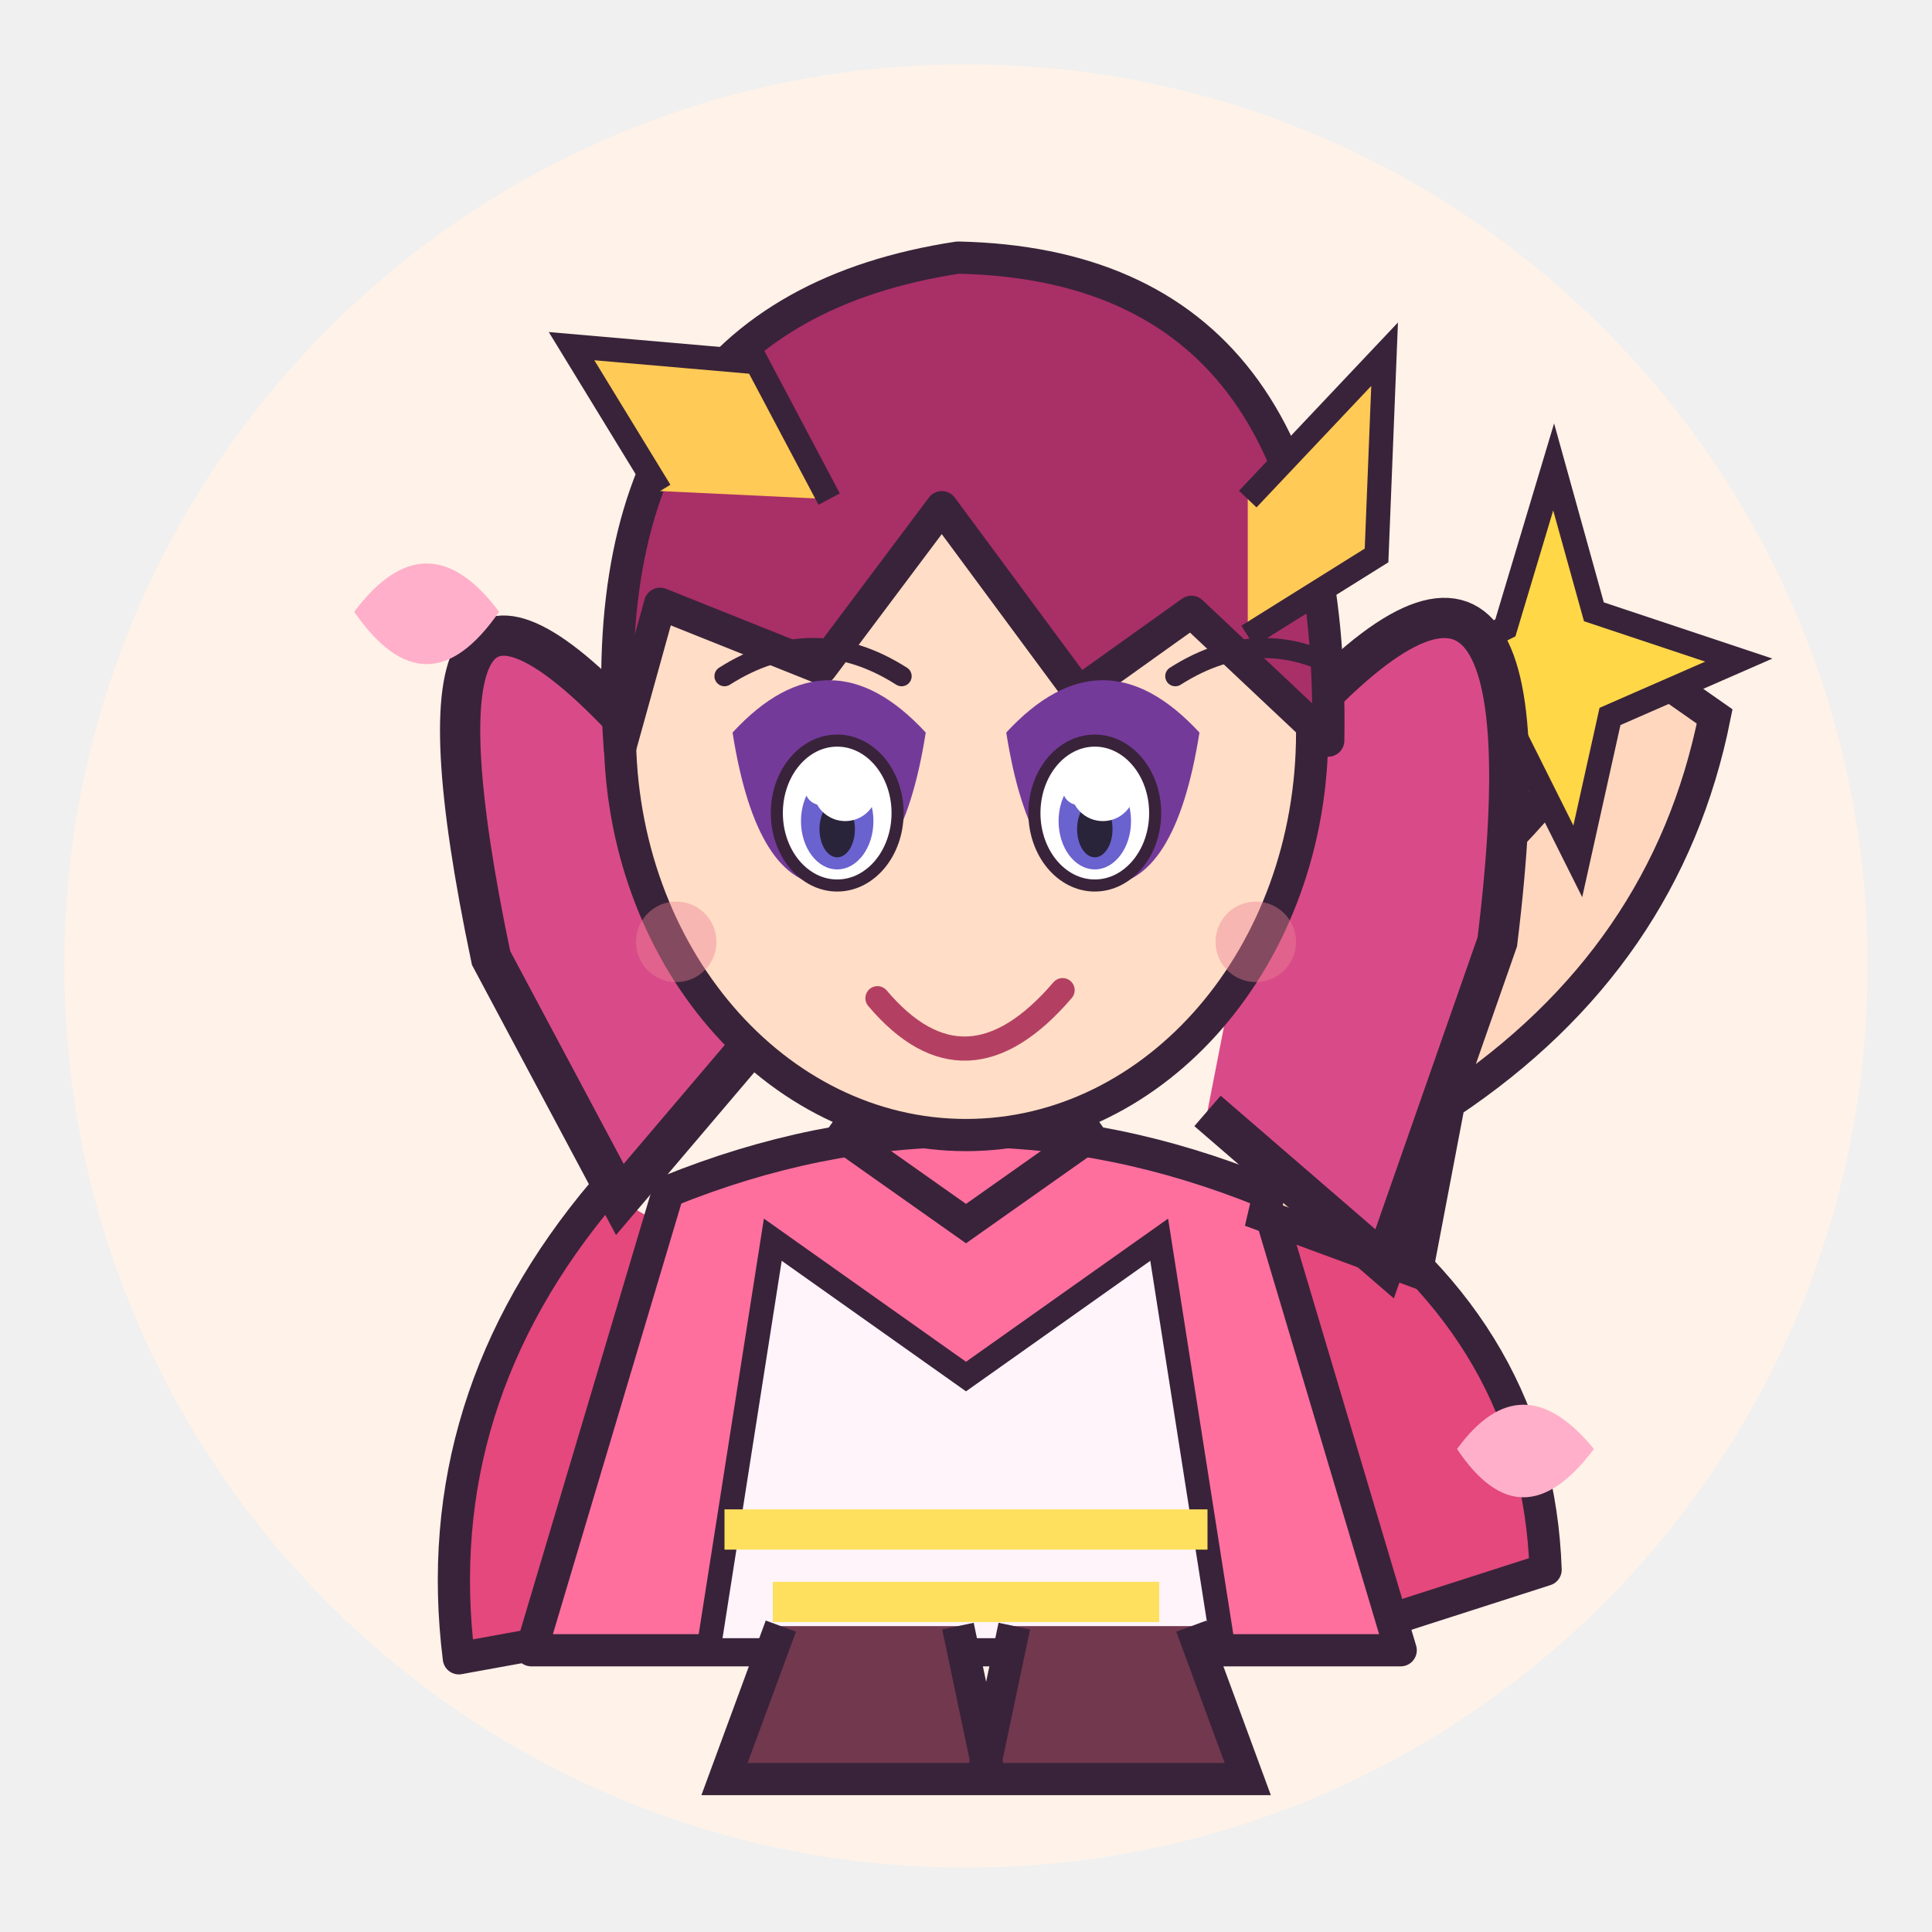
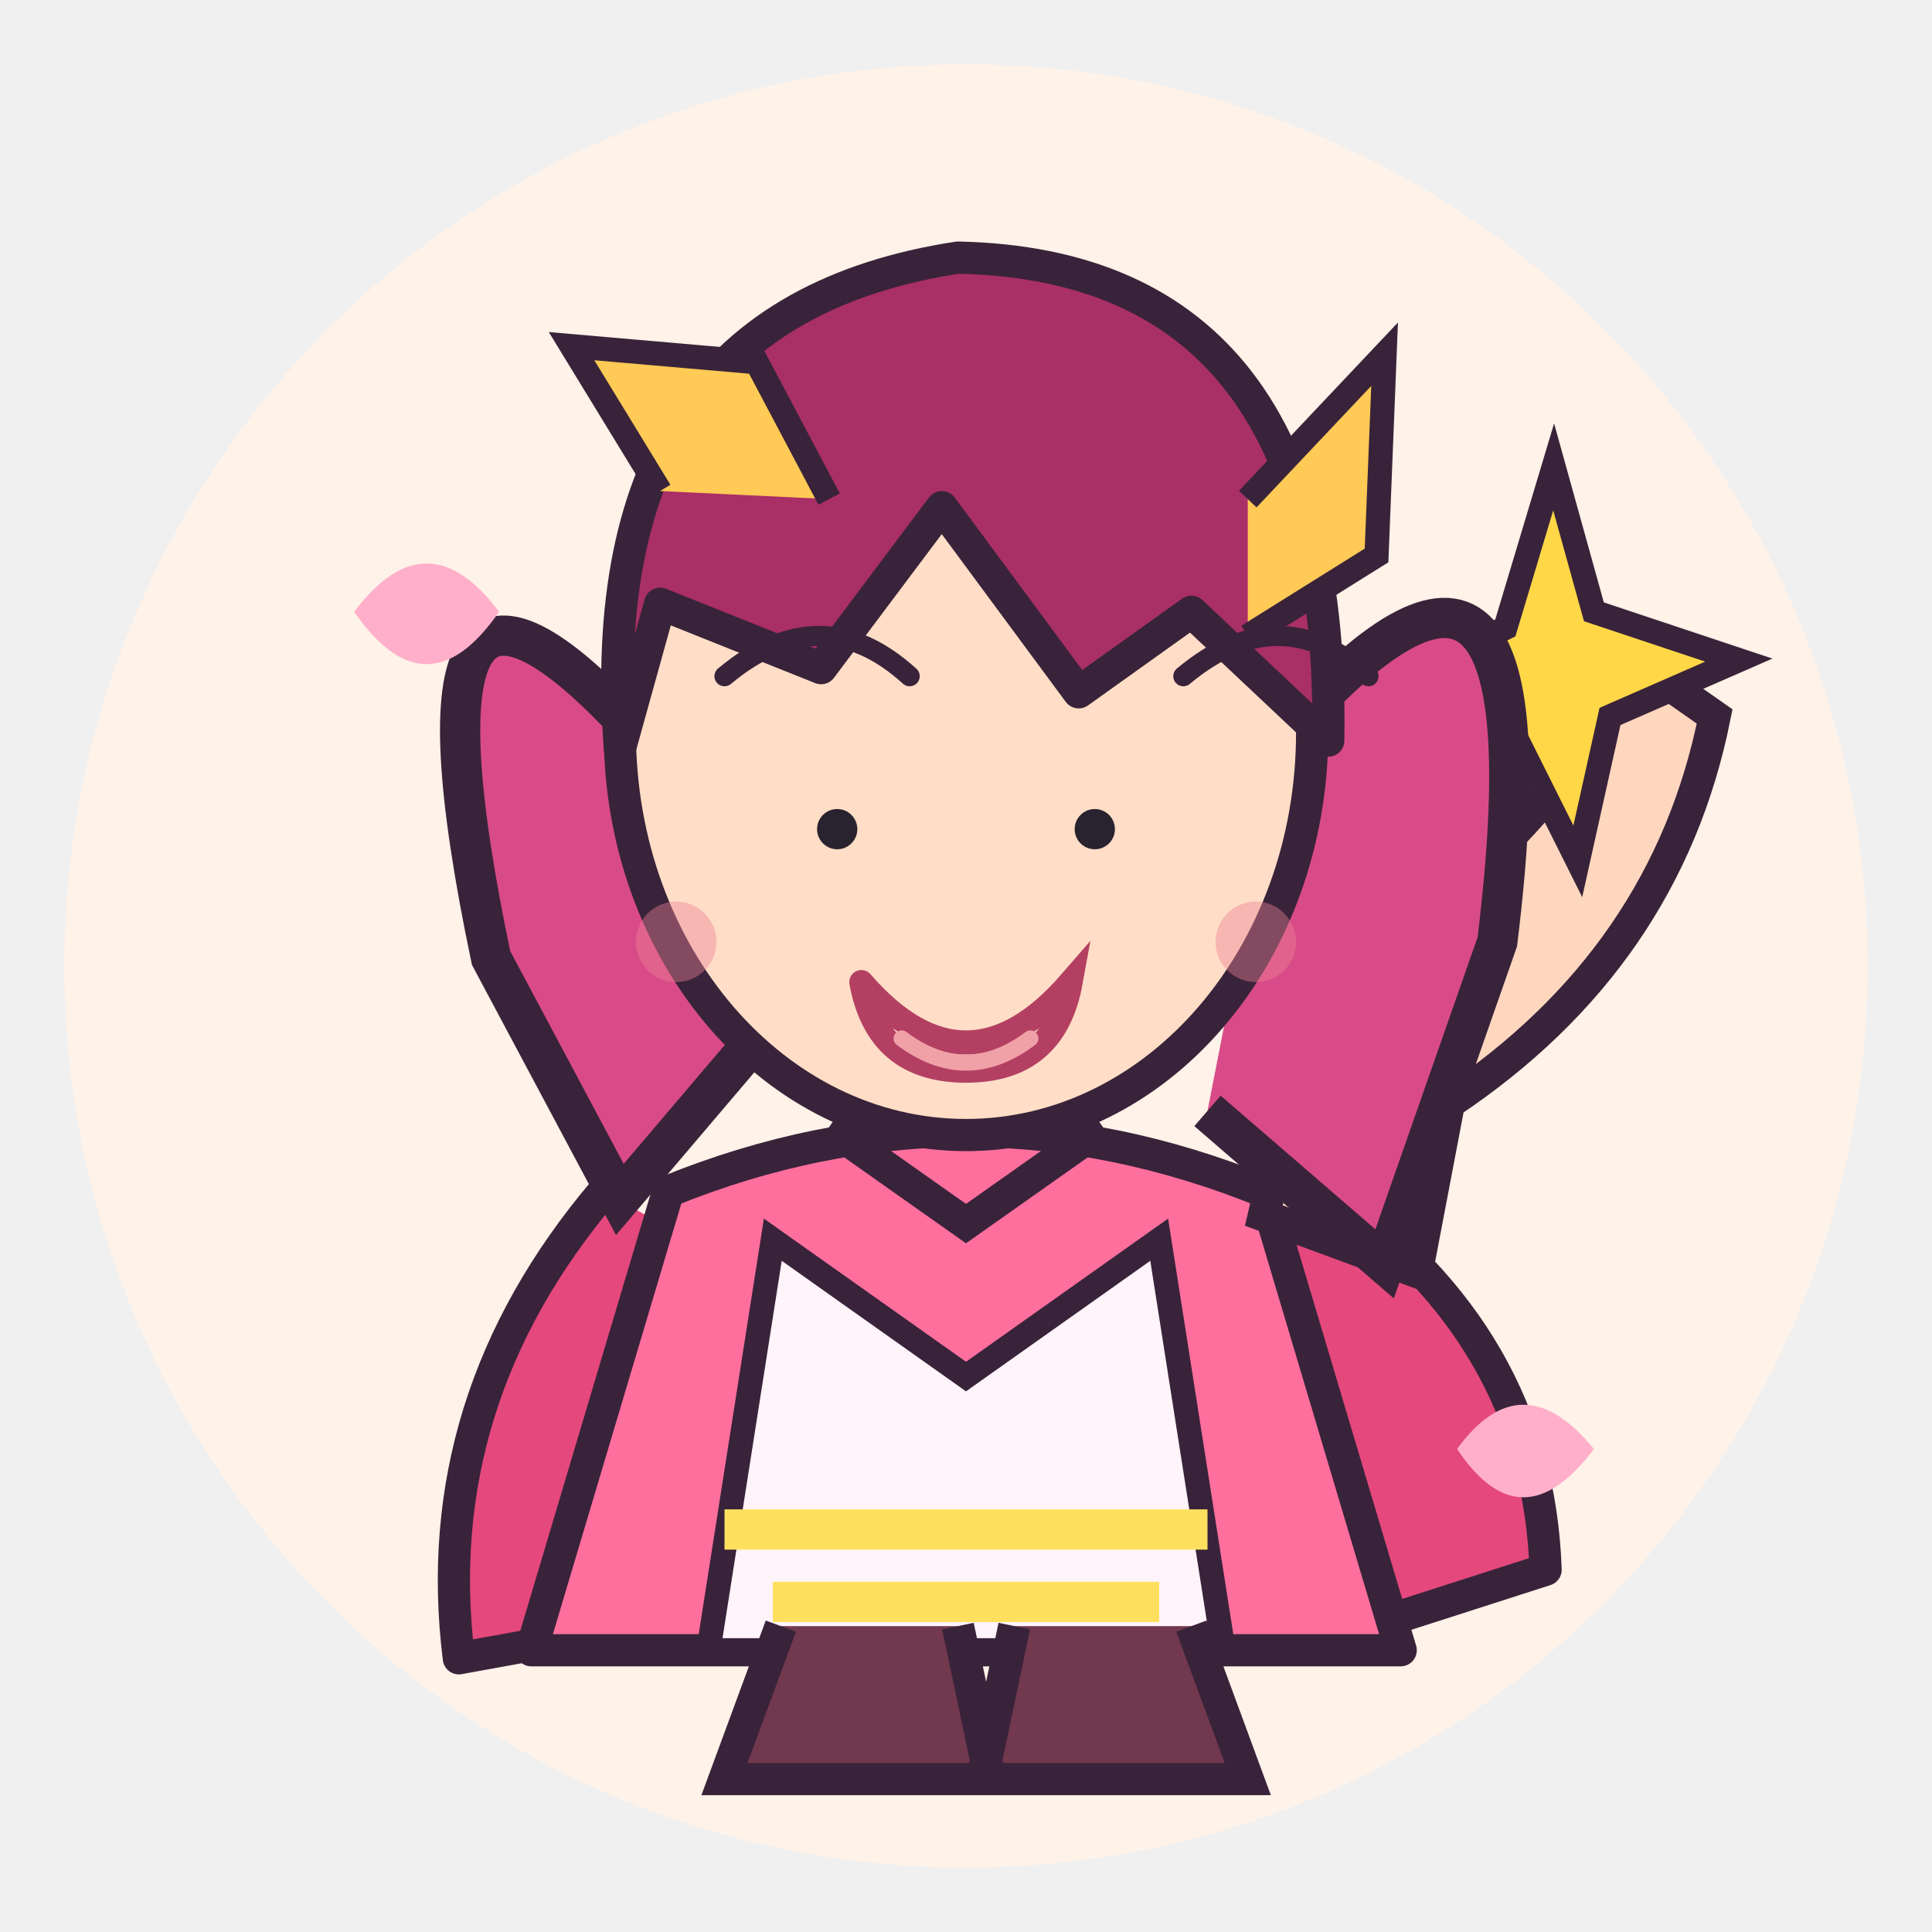
<svg xmlns="http://www.w3.org/2000/svg" viewBox="0 0 240 240" role="img" aria-label="Idol character sharing her favorite anime">
  <circle cx="120" cy="120" r="112" fill="#fff2e8" />
  <path d="M75 148q-22 26-18 58l33-6 15-35m60-17q26 18 27 47l-28 9-22-34" fill="#e4487c" stroke="#39233a" stroke-width="4" stroke-linejoin="round" />
  <path d="M83 148q37-15 74 0l17 57H66z" fill="#ff6f9e" stroke="#39233a" stroke-width="4" stroke-linejoin="round" />
  <path d="M96 154l24 17 24-17 8 51H88z" fill="#fff4fa" stroke="#39233a" stroke-width="3" />
  <path d="M90 190h60m-54 9h48" stroke="#ffe05e" stroke-width="5" />
  <path d="M164 121q26-13 39-39l10 7q-6 30-33 48l-4 21-19-7z" fill="#ffd7bf" stroke="#39233a" stroke-width="4" />
  <path d="M187 78l6-20 5 18 18 6-16 7-4 18-8-16-17-5z" fill="#ffd747" stroke="#39233a" stroke-width="3" />
  <path d="M79 91q-31-34-18 28l16 30 17-20m65-37q35-40 27 25l-14 40-22-19" fill="#d94b88" stroke="#39233a" stroke-width="5" />
  <ellipse cx="120" cy="91" rx="43" ry="50" fill="#ffddc6" stroke="#39233a" stroke-width="4" />
  <path d="M77 93q-4-54 42-61 47 1 46 60l-17-16-14 10-17-23-15 20-20-8z" fill="#a92f67" stroke="#39233a" stroke-width="4" stroke-linejoin="round" />
-   <path d="M91 91q12-13 24 0-3 19-12 19t-12-19m34 0q12-13 24 0-3 19-12 19t-12-19" fill="#743a9a" />
-   <path d="M90 84q11-7 22 0m34 0q11-7 22 0" fill="none" stroke="#39233a" stroke-width="2.5" stroke-linecap="round" />
-   <ellipse cx="104" cy="101" rx="7.5" ry="9" fill="#fff" stroke="#39233a" stroke-width="1.5" />
-   <ellipse cx="136" cy="101" rx="7.5" ry="9" fill="#fff" stroke="#39233a" stroke-width="1.5" />
-   <ellipse cx="104" cy="102" rx="4.5" ry="6" fill="#6a62cf" />
-   <ellipse cx="136" cy="102" rx="4.5" ry="6" fill="#6a62cf" />
-   <ellipse cx="104" cy="103" rx="2.2" ry="3.5" fill="#29243a" />
-   <ellipse cx="136" cy="103" rx="2.2" ry="3.5" fill="#29243a" />
-   <circle cx="102" cy="98" r="2" fill="#fff" />
-   <circle cx="134" cy="98" r="2" fill="#fff" />
+   <path d="M90 84q12-10 23 0m34 0q12-10 23 0" fill="none" stroke="#39233a" stroke-width="2.5" stroke-linecap="round" />
+   <circle cx="104" cy="103" r="2.5" fill="#28232e" />
+   <circle cx="136" cy="103" r="2.5" fill="#28232e" />
  <circle cx="84" cy="117" r="5" fill="#ed8194" opacity=".42" />
  <circle cx="156" cy="117" r="5" fill="#ed8194" opacity=".42" />
-   <circle cx="105" cy="98" r="4" fill="#fff" />
-   <circle cx="137" cy="98" r="4" fill="#fff" />
-   <path d="M109 124q11 13 23-1" fill="none" stroke="#b34062" stroke-width="3" stroke-linecap="round" />
+   <path d="M107 122q13 15 26 0q-2 11-13 11t-13-11" fill="none" stroke="#b34062" stroke-width="3" stroke-linecap="round" />
+   <path d="M112 129q8 6 16 0" fill="none" stroke="#f0a1a7" stroke-width="2" stroke-linecap="round" />
  <path d="M103 140l17 12 17-12" fill="none" stroke="#39233a" stroke-width="4" />
  <path d="M82 61l-11-18 23 2 9 17m52 0 17-18-1 25-16 10" fill="#ffca55" stroke="#39233a" stroke-width="3" />
  <path d="M97 202l-7 19h33l-4-19m29 0 7 19h-33l4-19" fill="#71384e" stroke="#39233a" stroke-width="4" />
  <path d="M44 76q9-12 18 0-9 13-18 0m137 104q8-11 17 0-9 12-17 0" fill="#ffafc9" />
</svg>
